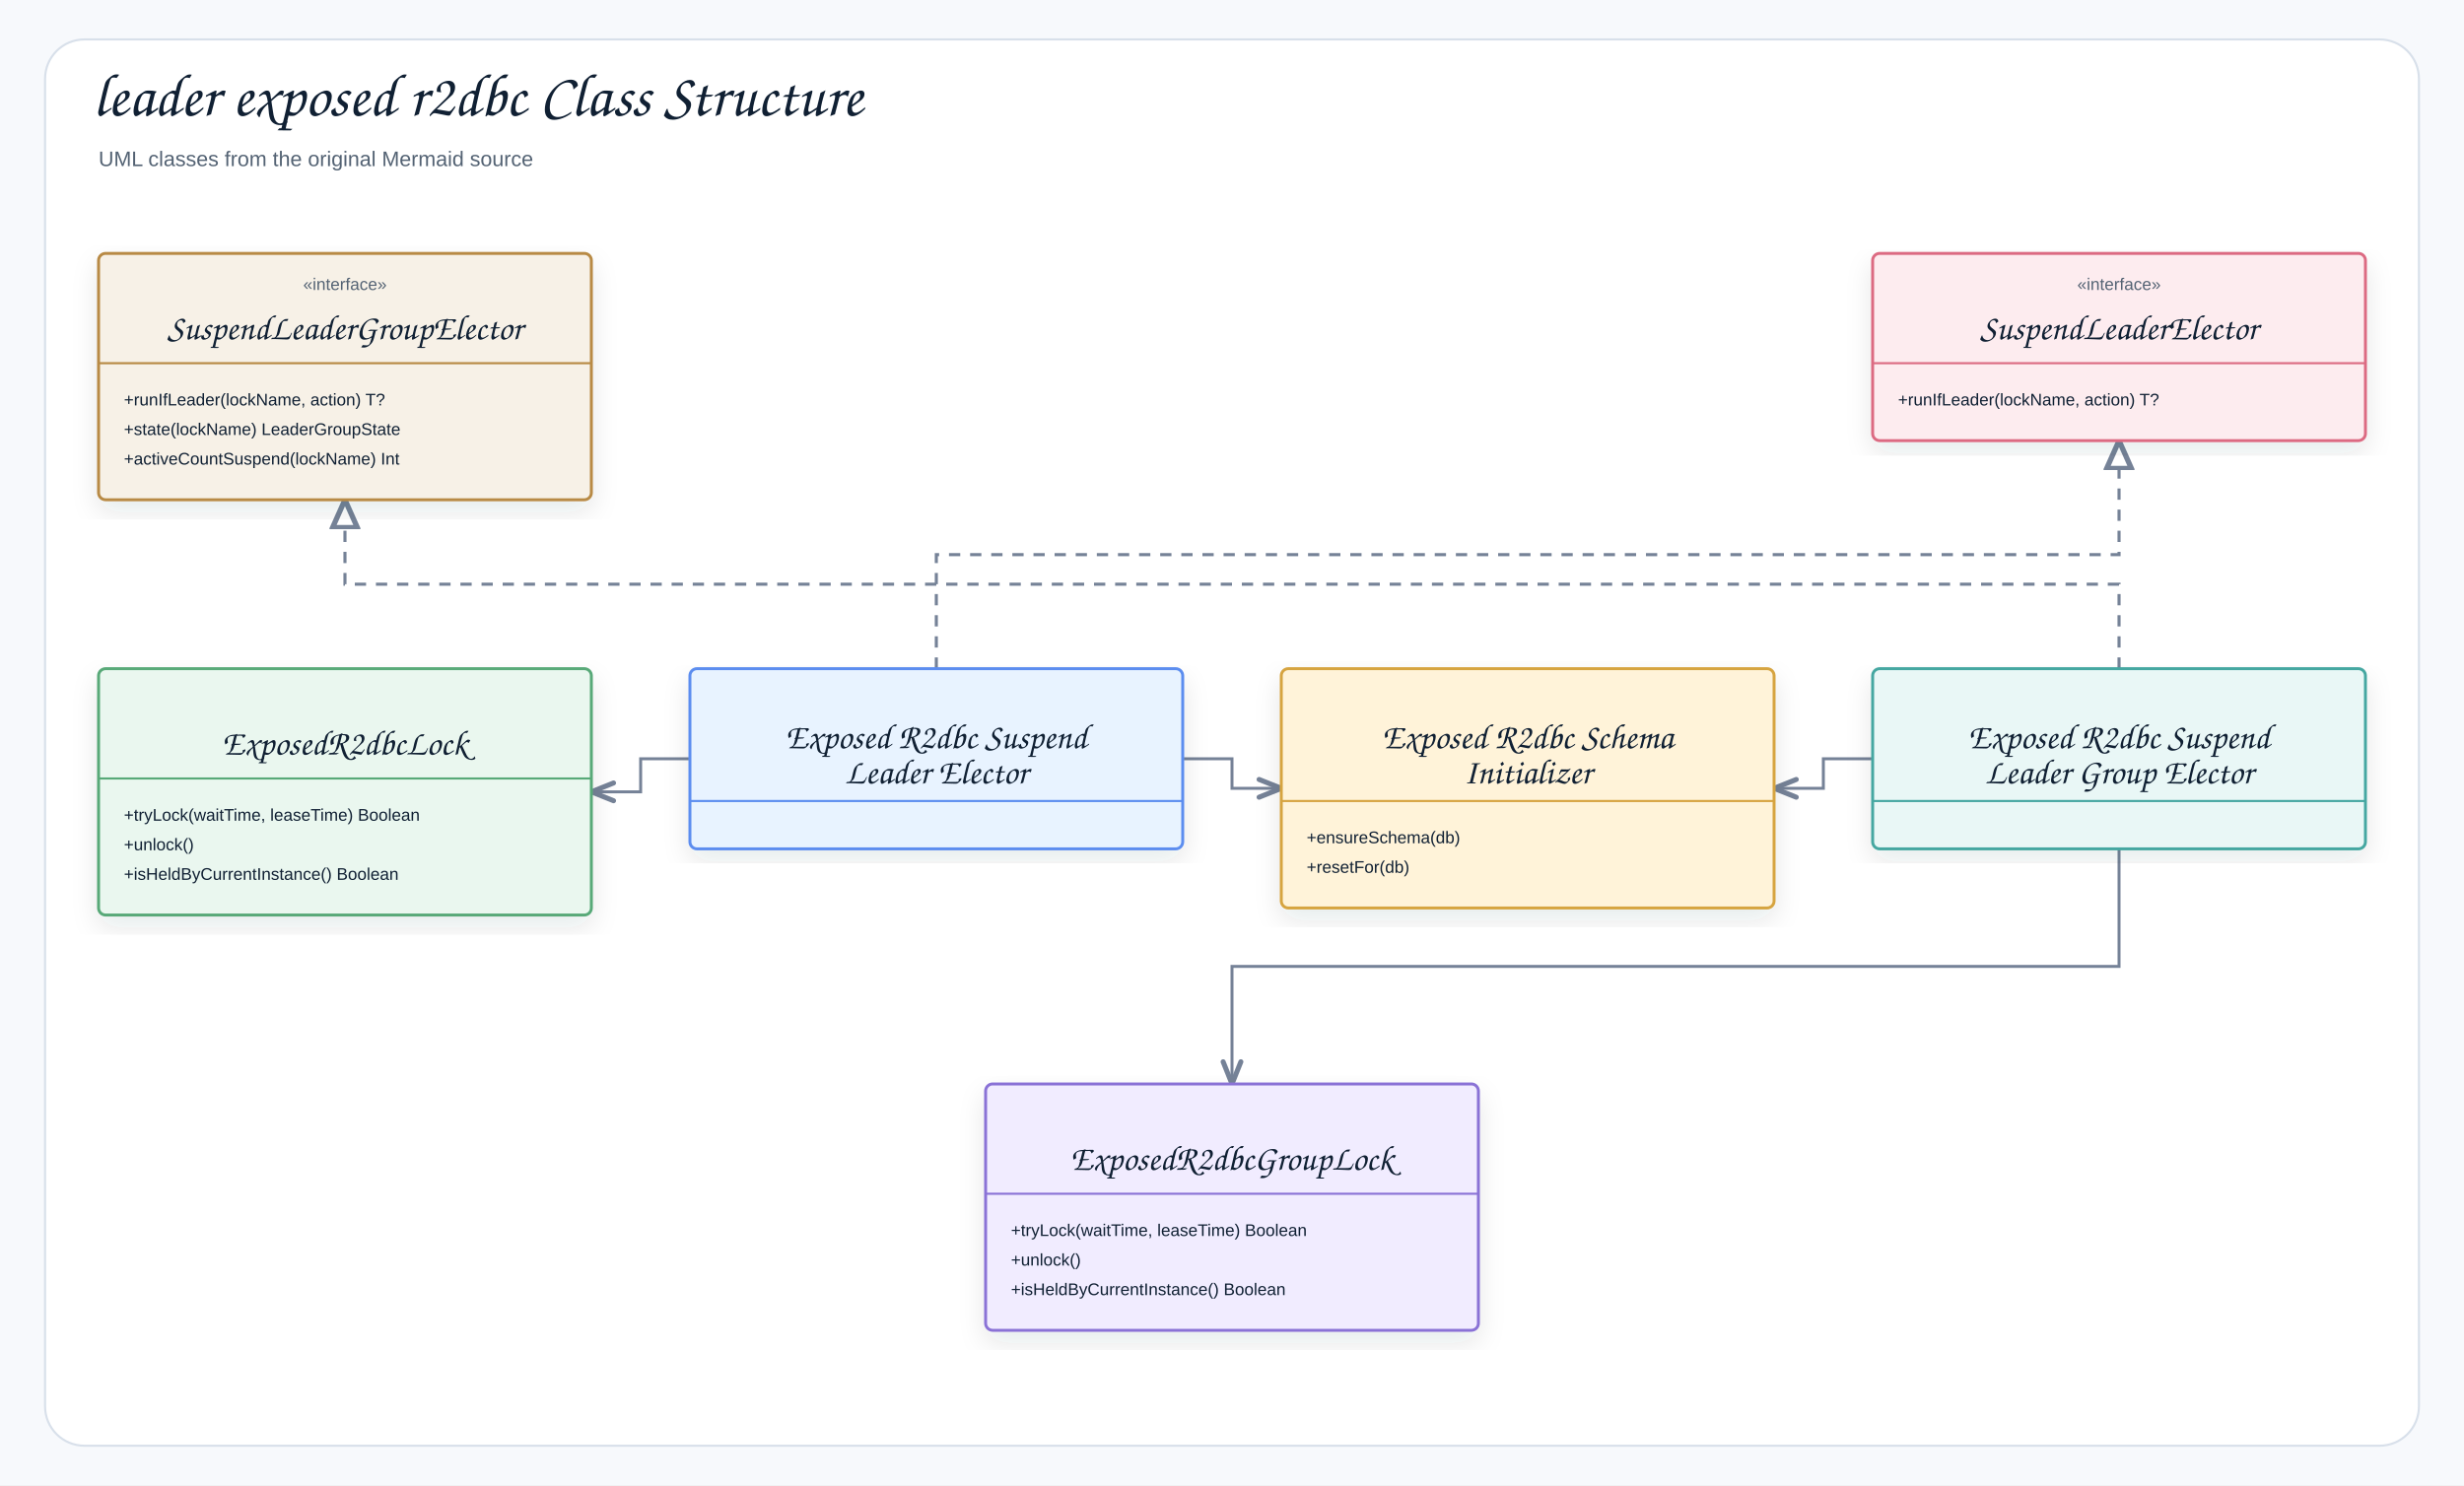
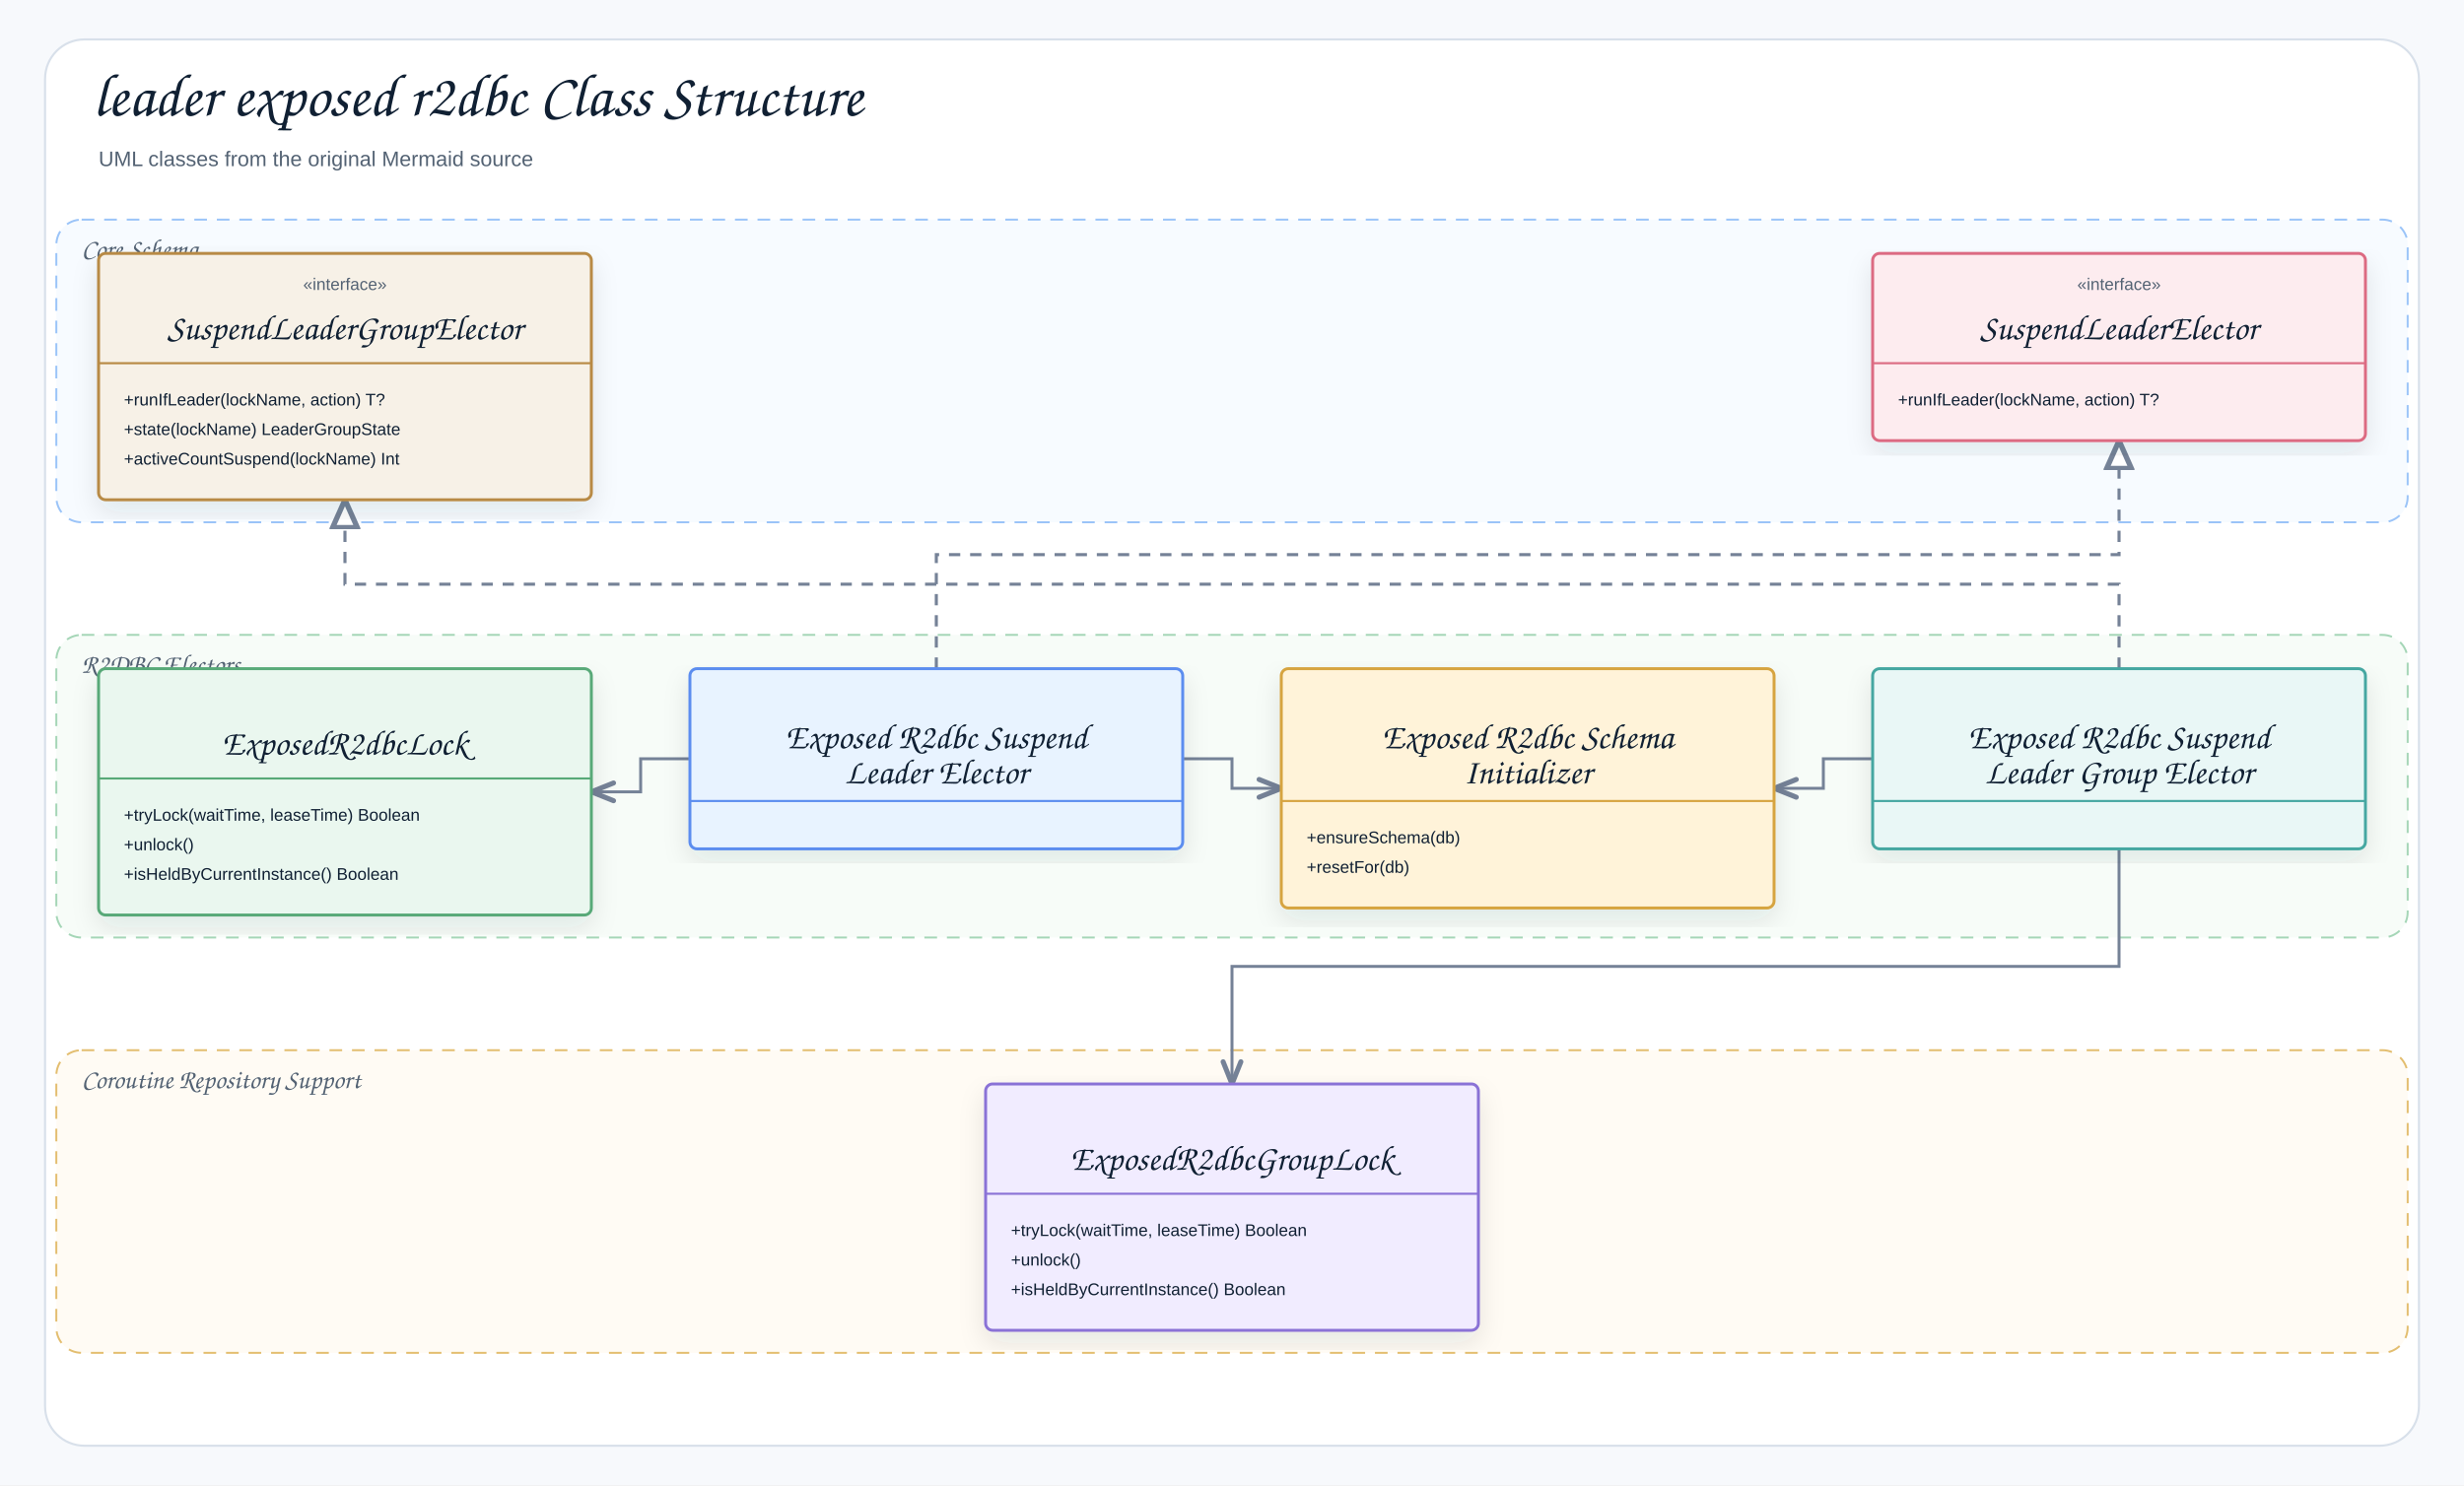
<svg xmlns="http://www.w3.org/2000/svg" width="1750" height="1055" viewBox="0 0 1750 1055" role="img" aria-label="leader exposed r2dbc Class Structure">
  <defs>
    <filter id="shadow" x="-8%" y="-8%" width="116%" height="116%">
      <feDropShadow dx="0" dy="8" stdDeviation="9" flood-color="#1f2937" flood-opacity="0.10" />
    </filter>
    <marker id="openArrow" markerWidth="10" markerHeight="8" refX="8.5" refY="4" orient="auto" markerUnits="strokeWidth">
      <path d="M 1 1 L 8.5 4 L 1 7" fill="none" stroke="#758297" stroke-width="1.7" stroke-linecap="round" stroke-linejoin="round" />
    </marker>
    <marker id="inherit" markerWidth="11" markerHeight="10" refX="9.5" refY="5" orient="auto" markerUnits="strokeWidth">
      <path d="M 0.5 1 L 9.5 5 L 0.5 9 Z" fill="#ffffff" stroke="#758297" stroke-width="1.7" />
    </marker>
    <style>
    .canvas{fill:#f7f9fc}.frame{fill:#fff;stroke:#d8e0ea;stroke-width:1.5}
    .title{font-family:"Architects Daughter","Comic Mono","Comic Sans MS","Comic Sans",cursive;font-size:43px;font-weight:400;fill:#102033}
    .subtitle{font-family:"Comic Mono","Comic Sans MS","Comic Sans","Comic Neue",Arial,sans-serif;font-size:15px;font-weight:400;fill:#536273}
    .label{font-family:"Architects Daughter","Comic Mono","Comic Sans MS","Comic Sans",cursive;font-size:25px;font-weight:400;fill:#102033}
    .smallLabel{font-family:"Architects Daughter","Comic Mono","Comic Sans MS","Comic Sans",cursive;font-size:21px;font-weight:400;fill:#102033}
    .mono{font-family:"Comic Mono","Comic Sans MS","Comic Sans","Comic Neue",Arial,sans-serif;font-size:12px;font-weight:400;fill:#102033}
    .small{font-family:"Comic Mono","Comic Sans MS","Comic Sans","Comic Neue",Arial,sans-serif;font-size:12px;font-weight:400;fill:#536273}
    .strong{font-family:"Comic Mono","Comic Sans MS","Comic Sans","Comic Neue",Arial,sans-serif;font-size:13px;font-weight:400;fill:#102033}
    .card{stroke-width:2.1;filter:url(#shadow)}.compartment{stroke-width:1.5;fill:none}
    .line{stroke:#758297;stroke-width:2.1;fill:none;marker-end:url(#openArrow)}
    .plainLine{stroke:#758297;stroke-width:2.1;fill:none}
    .dashed{stroke:#758297;stroke-width:2.1;stroke-dasharray:7 6;fill:none;marker-end:url(#openArrow)}
    .inheritLine{stroke:#758297;stroke-width:2.2;fill:none;marker-end:url(#inherit)}
    .implLine{stroke:#758297;stroke-width:2.2;stroke-dasharray:8 7;fill:none;marker-end:url(#inherit)}
+ 
+     .layerBand{fill-opacity:0.45;stroke-width:1.4;stroke-dasharray:9 7}
+     .layerLabel{font-family:"Architects Daughter","Comic Mono","Comic Sans MS","Comic Sans",cursive;font-size:19px;font-weight:400;fill:#536273}
  </style>
  </defs>
  <rect class="canvas" width="1750" height="1055" />
  <rect class="frame" x="32" y="28" width="1686" height="999" rx="28" />
  <text class="title" x="66" y="82">leader exposed r2dbc Class Structure</text>
  <text class="subtitle" x="70" y="118">UML classes from the original Mermaid source</text>
+   <g id="layer-bands" aria-label="Layer bands">
+     <g data-layer="Core Schema">
+       <rect class="layerBand" x="40" y="156" width="1670" height="215" rx="18" fill="#EEF6FF" stroke="#9BC4F8" />
+       <text class="layerLabel" x="58" y="183">Core Schema</text>
+     </g>
+     <g data-layer="R2DBC Electors">
+       <rect class="layerBand" x="40" y="451" width="1670" height="215" rx="18" fill="#EEF8F1" stroke="#A5D6B7" />
+       <text class="layerLabel" x="58" y="478">R2DBC Electors</text>
+     </g>
+     <g data-layer="Coroutine Repository Support">
+       <rect class="layerBand" x="40" y="746" width="1670" height="215" rx="18" fill="#FFF7E8" stroke="#E3BE70" />
+       <text class="layerLabel" x="58" y="773">Coroutine Repository Support</text>
+     </g>
+   </g>
  <path class="line" d="M1330 539 L1295 539 L1295 560 L1260 560" />
  <path class="line" d="M840 539 L875 539 L875 560 L910 560" />
  <path class="line" d="M1505 603 L1505 686.5 L875 686.5 L875 770" />
  <path class="line" d="M490 539 L455 539 L455 562.5 L420 562.5" />
  <path class="implLine" d="M1505 475 L1505 415 L245 415 L245 355" />
  <path class="implLine" d="M665 475 L665 394 L1505 394 L1505 313" />
  <g transform="translate(490,475)">
    <rect class="card" x="0" y="0" width="350" height="128" rx="5" fill="#E8F3FF" stroke="#5B8DEF" />
    <line class="compartment" x1="0" y1="94" x2="350" y2="94" stroke="#5B8DEF" />
    <text class="small" x="175" y="26" text-anchor="middle" />
    <text class="label" x="175" y="56.5" text-anchor="middle">Exposed R2dbc Suspend</text>
    <text class="label" x="175" y="81.5" text-anchor="middle">Leader Elector</text>
  </g>
  <g transform="translate(70,475)">
    <rect class="card" x="0" y="0" width="350" height="175" rx="5" fill="#EAF7EF" stroke="#58A978" />
    <line class="compartment" x1="0" y1="78" x2="350" y2="78" stroke="#58A978" />
    <text class="small" x="175" y="26" text-anchor="middle" />
    <text class="label" x="175" y="61" text-anchor="middle">ExposedR2dbcLock</text>
    <text class="mono" x="18" y="108">+tryLock(waitTime, leaseTime) Boolean</text>
    <text class="mono" x="18" y="129">+unlock()</text>
    <text class="mono" x="18" y="150">+isHeldByCurrentInstance() Boolean</text>
  </g>
  <g transform="translate(910,475)">
    <rect class="card" x="0" y="0" width="350" height="170" rx="5" fill="#FFF3D9" stroke="#D6A441" />
    <line class="compartment" x1="0" y1="94" x2="350" y2="94" stroke="#D6A441" />
    <text class="small" x="175" y="26" text-anchor="middle" />
    <text class="label" x="175" y="56.5" text-anchor="middle">Exposed R2dbc Schema</text>
    <text class="label" x="175" y="81.5" text-anchor="middle">Initializer</text>
    <text class="mono" x="18" y="124">+ensureSchema(db)</text>
    <text class="mono" x="18" y="145">+resetFor(db)</text>
  </g>
  <g transform="translate(1330,180)">
    <rect class="card" x="0" y="0" width="350" height="133" rx="5" fill="#FDECEF" stroke="#DC6B82" />
    <line class="compartment" x1="0" y1="78" x2="350" y2="78" stroke="#DC6B82" />
    <text class="small" x="175" y="26" text-anchor="middle">«interface»</text>
    <text class="label" x="175" y="61" text-anchor="middle">SuspendLeaderElector</text>
    <text class="mono" x="18" y="108">+runIfLeader(lockName, action) T?</text>
  </g>
  <g transform="translate(1330,475)">
    <rect class="card" x="0" y="0" width="350" height="128" rx="5" fill="#E9F7F6" stroke="#45A7A1" />
    <line class="compartment" x1="0" y1="94" x2="350" y2="94" stroke="#45A7A1" />
    <text class="small" x="175" y="26" text-anchor="middle" />
    <text class="label" x="175" y="56.5" text-anchor="middle">Exposed R2dbc Suspend</text>
    <text class="label" x="175" y="81.5" text-anchor="middle">Leader Group Elector</text>
  </g>
  <g transform="translate(700,770)">
    <rect class="card" x="0" y="0" width="350" height="175" rx="5" fill="#F1ECFF" stroke="#8A72D6" />
    <line class="compartment" x1="0" y1="78" x2="350" y2="78" stroke="#8A72D6" />
    <text class="small" x="175" y="26" text-anchor="middle" />
    <text class="label" x="175" y="61" text-anchor="middle">ExposedR2dbcGroupLock</text>
    <text class="mono" x="18" y="108">+tryLock(waitTime, leaseTime) Boolean</text>
    <text class="mono" x="18" y="129">+unlock()</text>
    <text class="mono" x="18" y="150">+isHeldByCurrentInstance() Boolean</text>
  </g>
  <g transform="translate(70,180)">
    <rect class="card" x="0" y="0" width="350" height="175" rx="5" fill="#F7F1E7" stroke="#B88A44" />
    <line class="compartment" x1="0" y1="78" x2="350" y2="78" stroke="#B88A44" />
    <text class="small" x="175" y="26" text-anchor="middle">«interface»</text>
    <text class="label" x="175" y="61" text-anchor="middle">SuspendLeaderGroupElector</text>
    <text class="mono" x="18" y="108">+runIfLeader(lockName, action) T?</text>
    <text class="mono" x="18" y="129">+state(lockName) LeaderGroupState</text>
    <text class="mono" x="18" y="150">+activeCountSuspend(lockName) Int</text>
  </g>
</svg>
